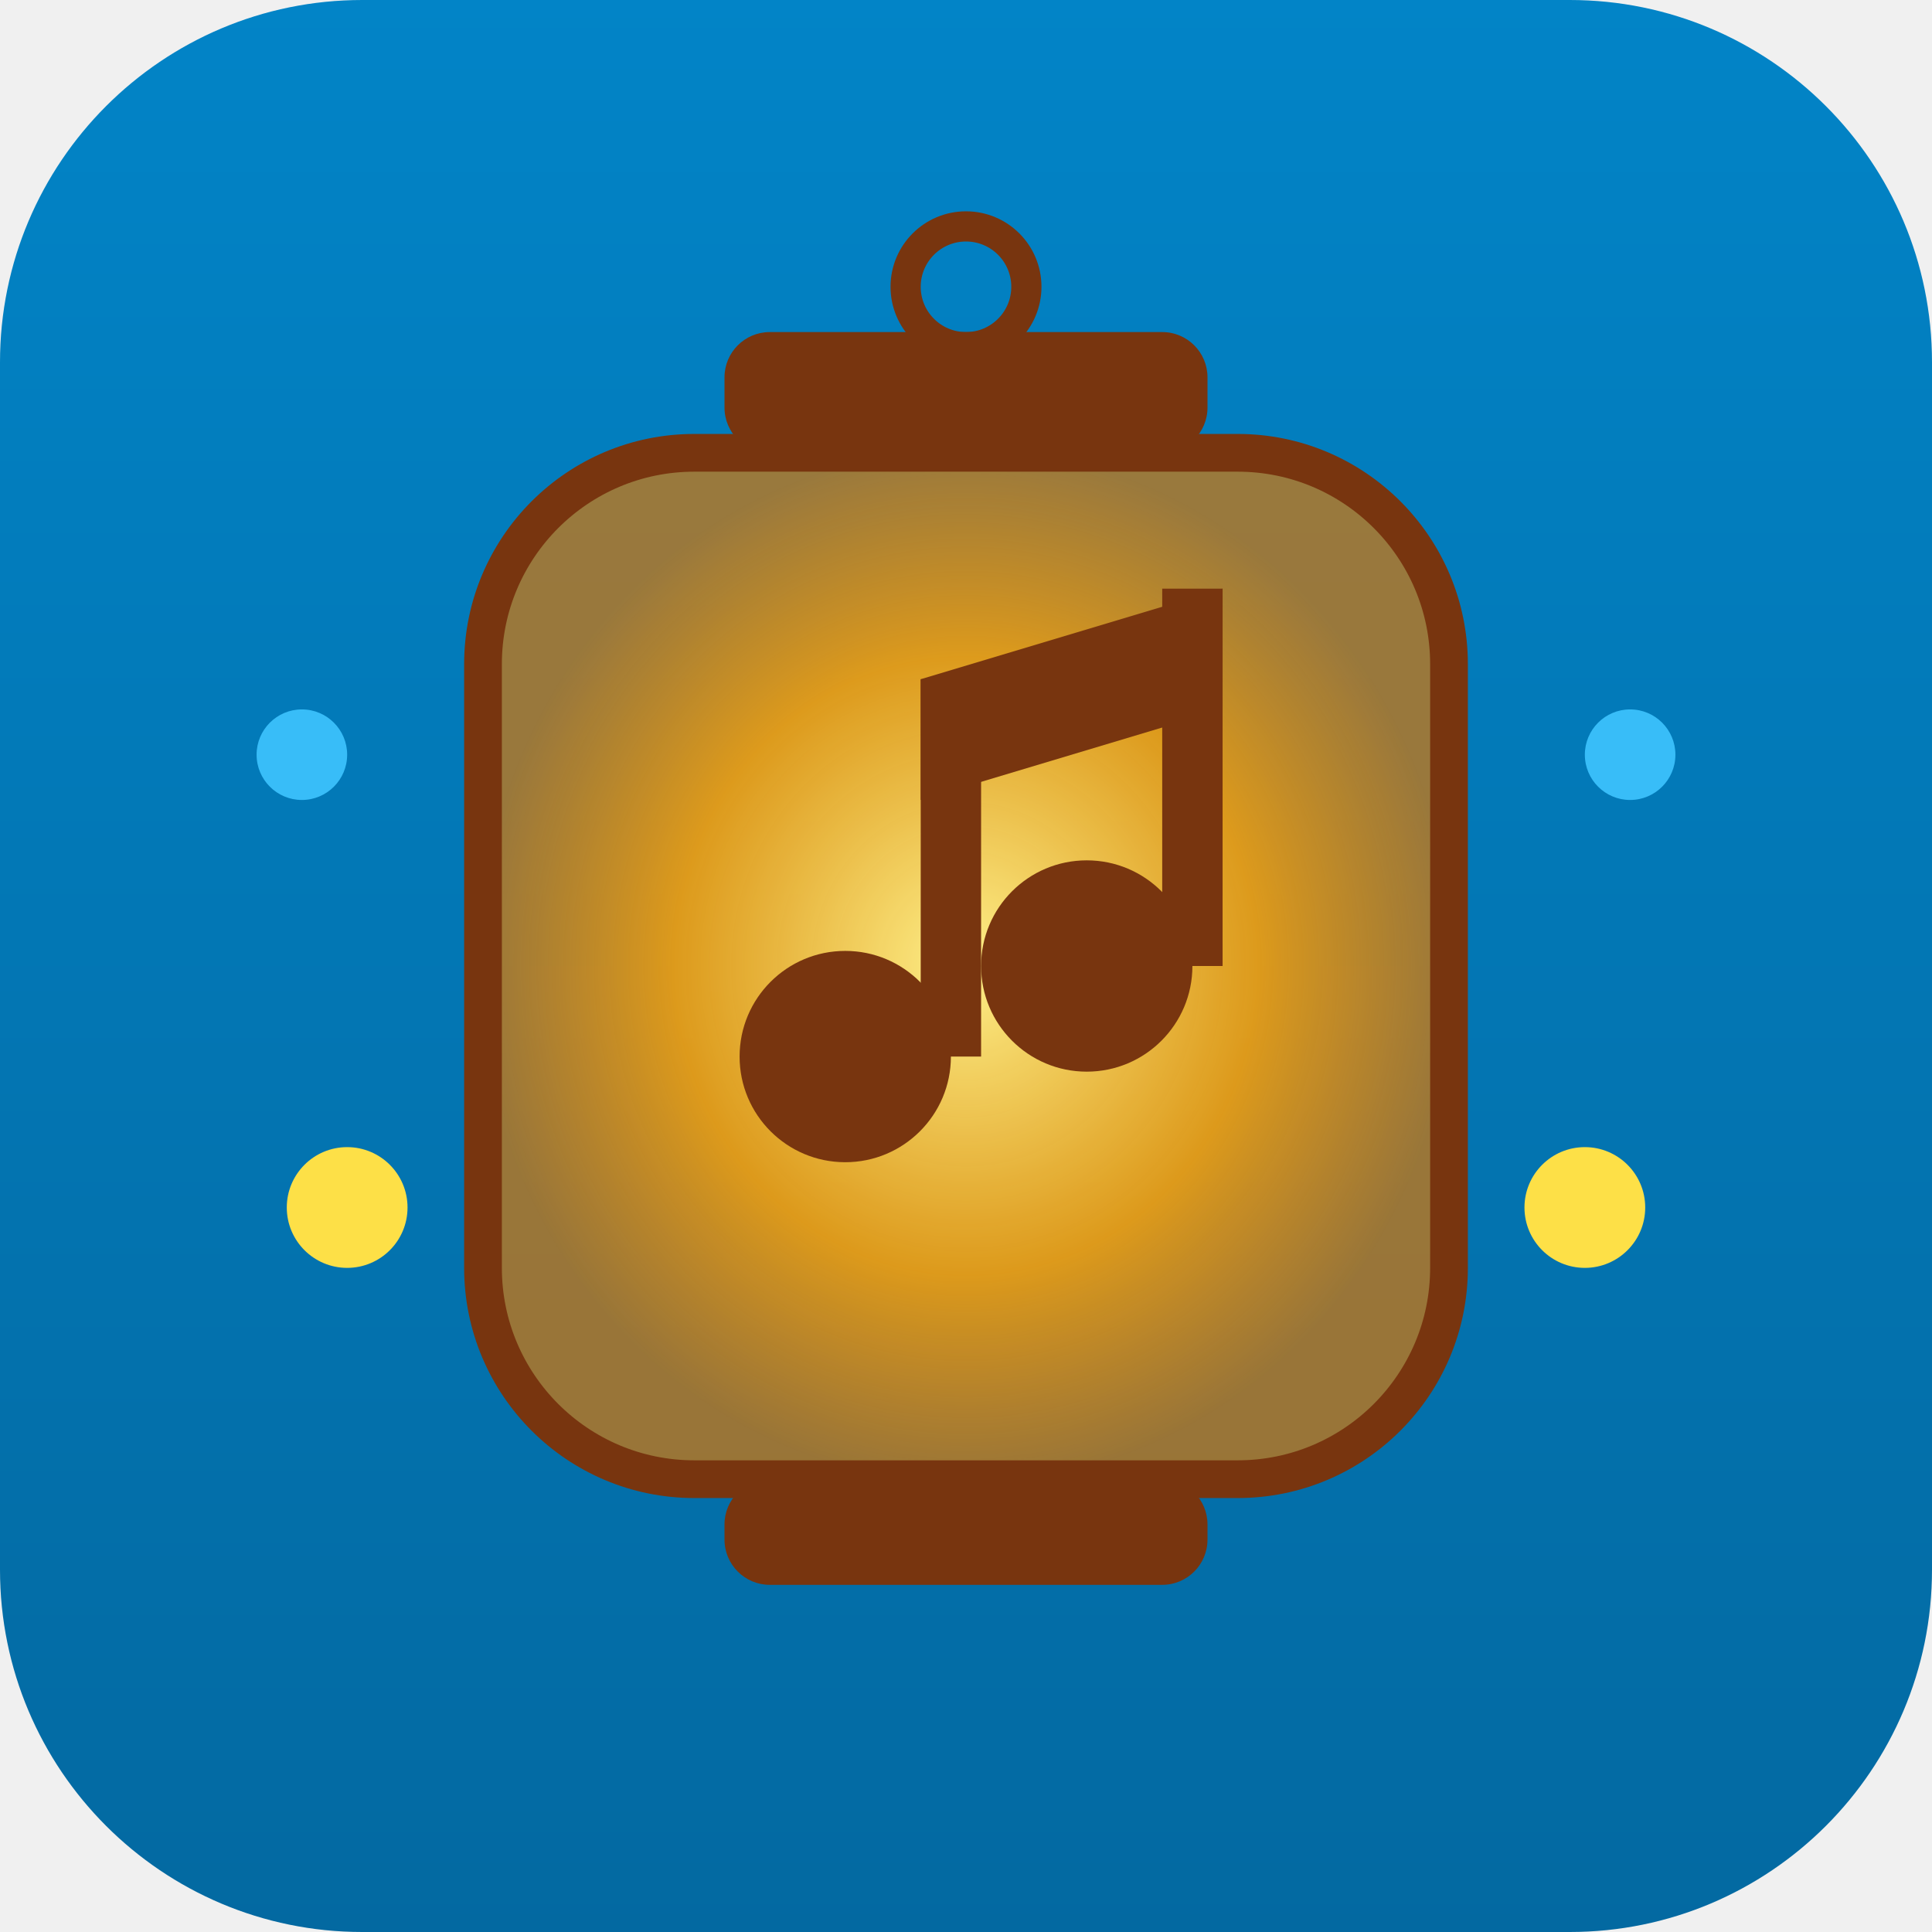
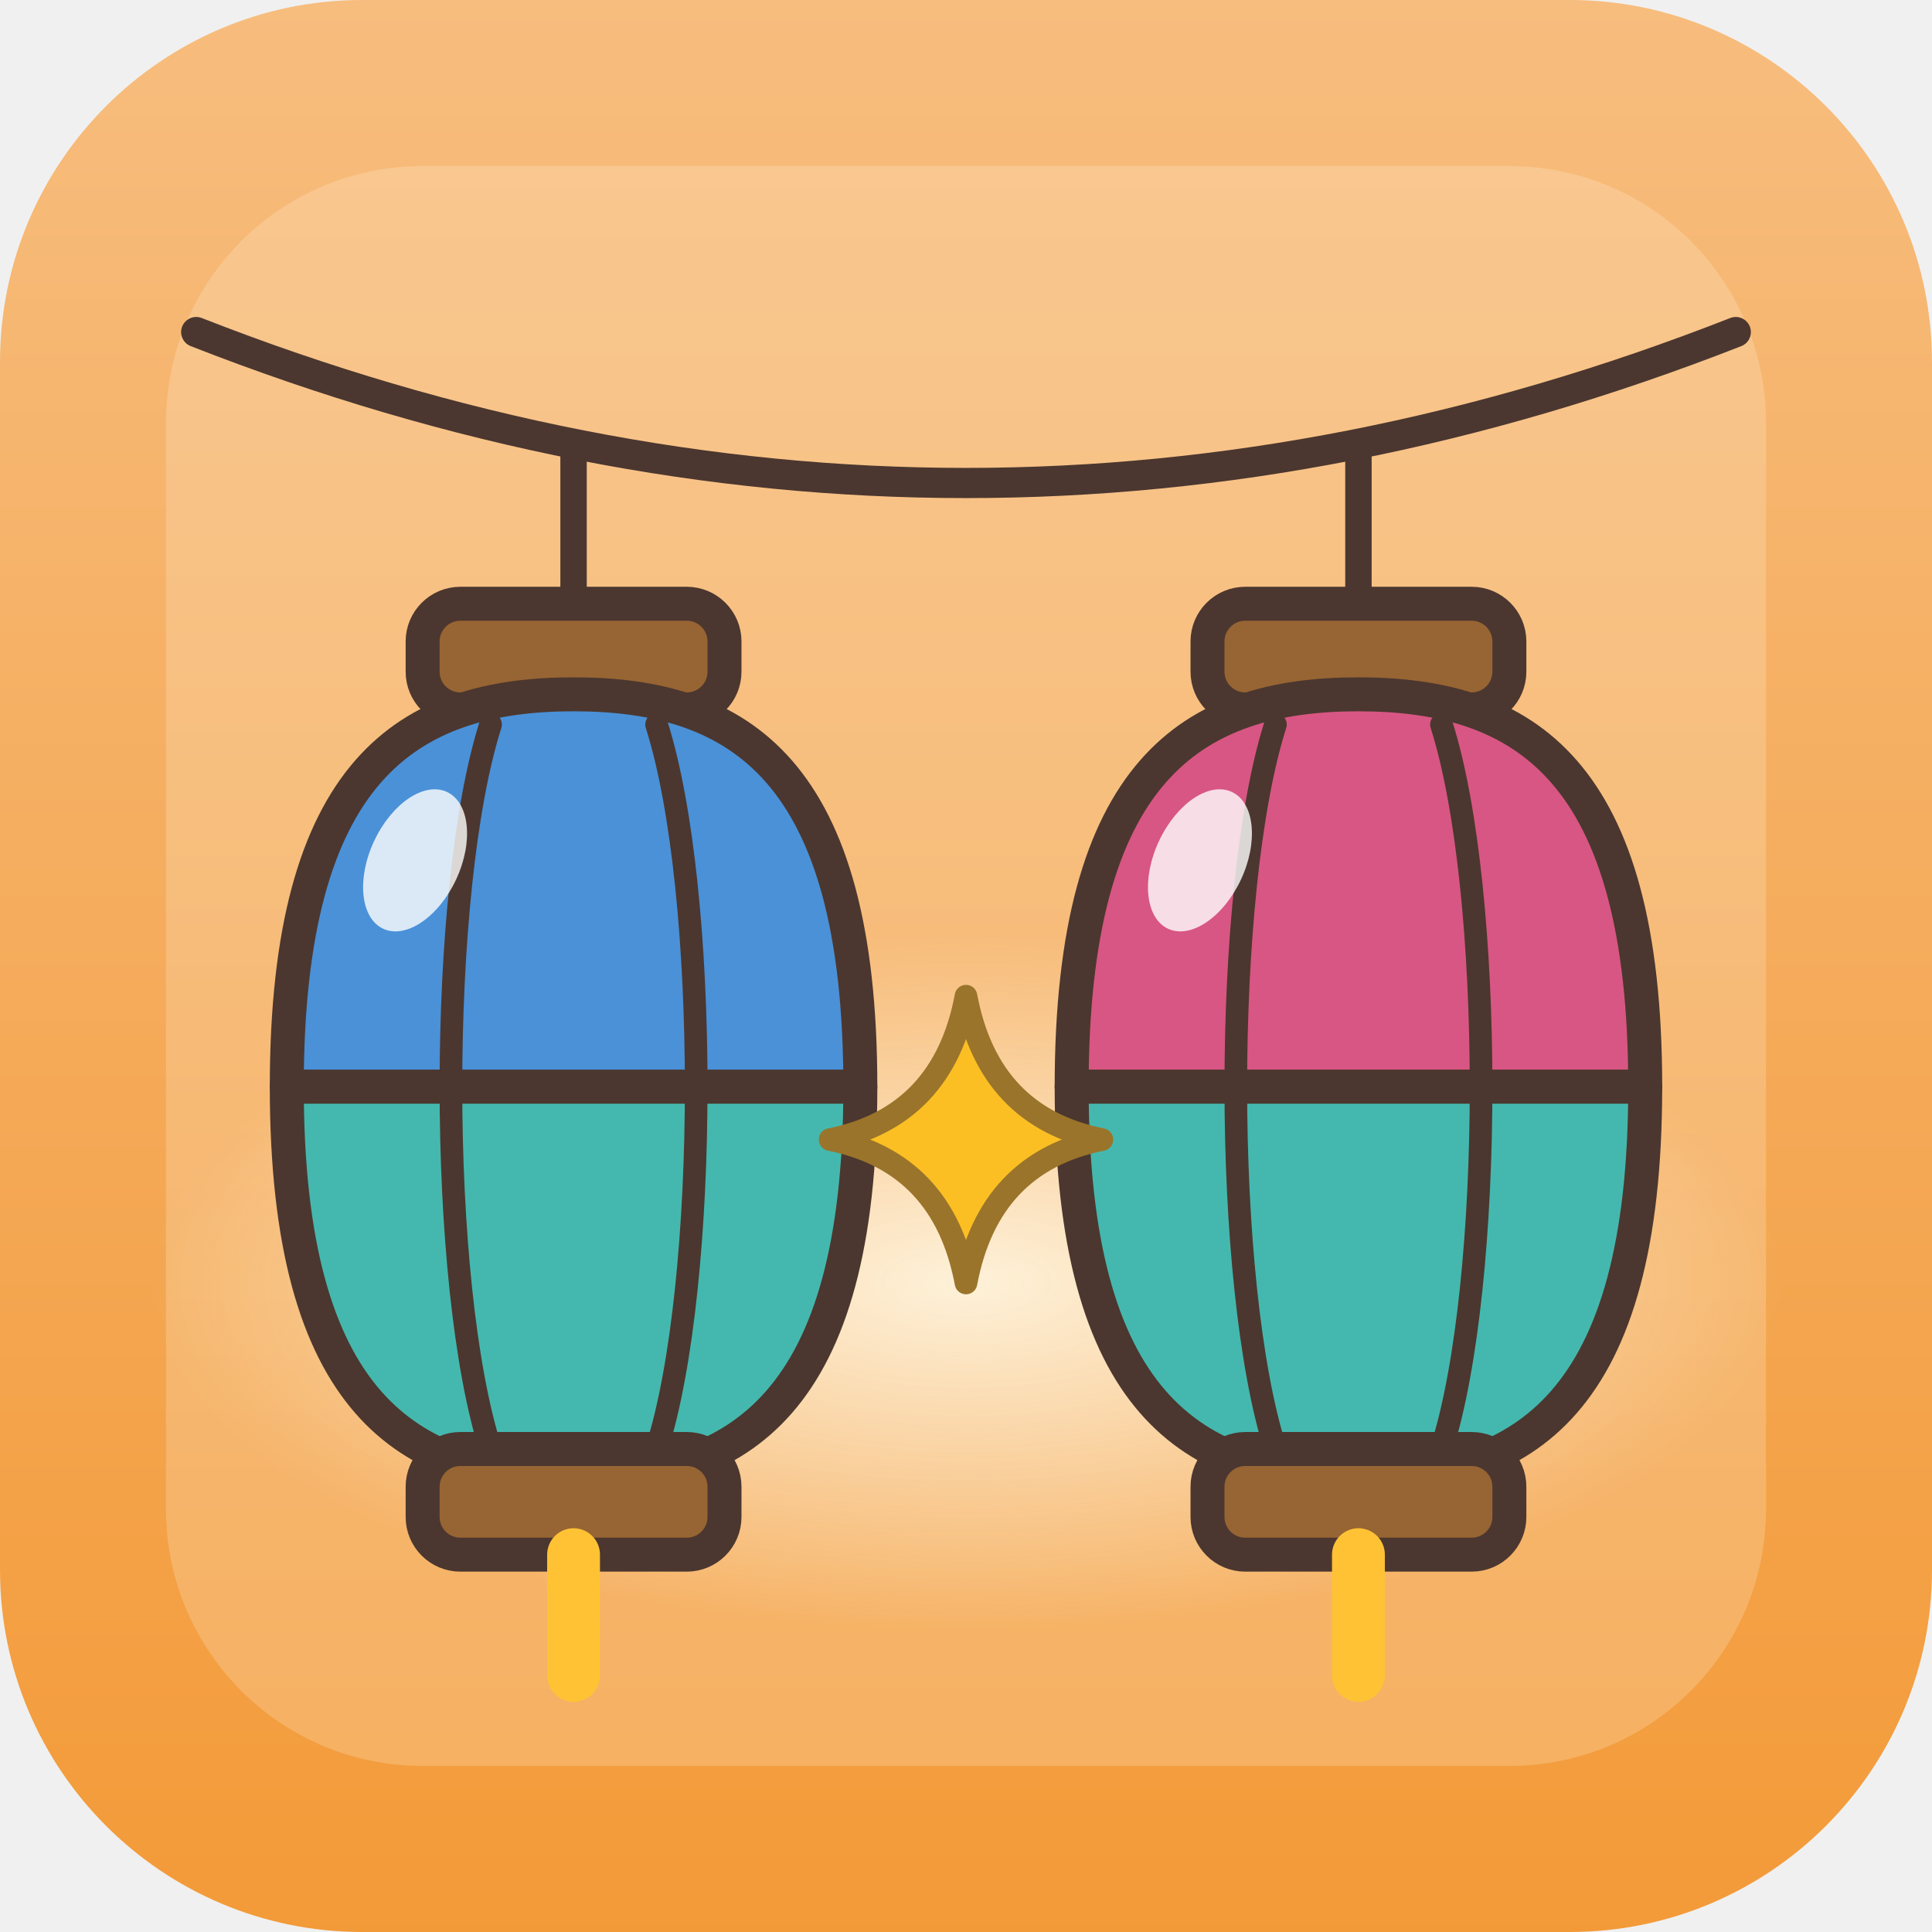
<svg xmlns="http://www.w3.org/2000/svg" viewBox="0 0 256 256" width="256" height="256">
  <defs>
-     <linearGradient id="bg" x1="0" y1="0" x2="0" y2="1">
-       <stop offset="0%" stop-color="#0284c7" />
-       <stop offset="100%" stop-color="#0369a1" />
+     <linearGradient id="rhyme_festival_tile" x1="0" y1="0" x2="0" y2="1">
+       <stop offset="0" stop-color="#F7BD7E" />
+       <stop offset="1" stop-color="#F39A38" />
    </linearGradient>
-     <radialGradient id="lanternGlow" cx="50%" cy="50%" r="50%">
-       <stop offset="0%" stop-color="#fef08a" stop-opacity="1" />
-       <stop offset="60%" stop-color="#f59e0b" stop-opacity="0.9" />
-       <stop offset="100%" stop-color="#d97706" stop-opacity="0.7" />
+     <radialGradient id="rhyme_festival_glow" cx="0.5" cy="0.5" r="0.5">
+       <stop offset="0" stop-color="#FFFBEB" stop-opacity="1" />
+       <stop offset="1" stop-color="#FFFBEB" stop-opacity="0" />
    </radialGradient>
  </defs>
-   <rect width="256" height="256" rx="48" fill="url(#bg)" />
-   <rect x="96" y="44" width="64" height="16" rx="6" fill="#78350f" />
-   <circle cx="128" cy="38" r="8" fill="none" stroke="#78350f" stroke-width="4" />
-   <rect x="64" y="60" width="128" height="136" rx="28" fill="url(#lanternGlow)" stroke="#78350f" stroke-width="5" />
-   <rect x="96" y="196" width="64" height="14" rx="6" fill="#78350f" />
-   <circle cx="112" cy="140" r="14" fill="#78350f" />
-   <circle cx="144" cy="128" r="14" fill="#78350f" />
-   <rect x="122" y="90" width="8" height="50" fill="#78350f" />
-   <rect x="154" y="78" width="8" height="50" fill="#78350f" />
-   <polygon points="122,90 162,78 162,94 122,106" fill="#78350f" />
-   <circle cx="40" cy="100" r="6" fill="#38bdf8" />
-   <circle cx="216" cy="100" r="6" fill="#38bdf8" />
-   <circle cx="210" cy="160" r="8" fill="#fde047" />
-   <circle cx="46" cy="160" r="8" fill="#fde047" />
+   <g id="tile_bg">
+     <rect width="256" height="256" rx="48" fill="url(#rhyme_festival_tile)" />
+     <rect x="22" y="22" width="212" height="212" rx="34" fill="#FFF6E3" opacity="0.22" />
+   </g>
+   <g id="fx_back">
+     <ellipse cx="128" cy="170" rx="108" ry="46" fill="url(#rhyme_festival_glow)" opacity="0.85" />
+   </g>
+   <g id="garland">
+     <path d="M26 44 Q128 84 230 44" fill="none" stroke="#4B372F" stroke-width="4" stroke-linecap="round" />
+   </g>
+   <g id="subject">
+     <g stroke="#4B372F" stroke-width="4.5" stroke-linejoin="round" stroke-linecap="round">
+       <path d="M76 60 L76 88" fill="none" stroke-width="3.5" />
+       <rect x="56" y="80" width="40" height="14" rx="5" fill="#976433" />
+       <path d="M38 144 C38 102 54 92 76 92 C98 92 114 102 114 144 Z" fill="#4A91D8" />
+       <path d="M38 144 C38 186 54 196 76 196 C98 196 114 186 114 144 Z" fill="#44B8AE" />
+       <path d="M65 96 C58 118 58 170 65 192 M87 96 C94 118 94 170 87 192" fill="none" stroke-width="3" />
+       <rect x="56" y="192" width="40" height="14" rx="5" fill="#976433" />
+       <path d="M76 206 L76 222" fill="none" stroke="#FFC234" stroke-width="7" />
+       <ellipse cx="55" cy="114" rx="6" ry="10" fill="#FFFFFF" stroke="none" opacity="0.8" transform="rotate(25 55 114)" />
+     </g>
+     <g stroke="#4B372F" stroke-width="4.5" stroke-linejoin="round" stroke-linecap="round">
+       <path d="M180 60 L180 88" fill="none" stroke-width="3.5" />
+       <rect x="160" y="80" width="40" height="14" rx="5" fill="#976433" />
+       <path d="M142 144 C142 102 158 92 180 92 C202 92 218 102 218 144 Z" fill="#D85683" />
+       <path d="M142 144 C142 186 158 196 180 196 C202 196 218 186 218 144 Z" fill="#44B8AE" />
+       <path d="M169 96 C162 118 162 170 169 192 M191 96 C198 118 198 170 191 192" fill="none" stroke-width="3" />
+       <rect x="160" y="192" width="40" height="14" rx="5" fill="#976433" />
+       <path d="M180 206 L180 222" fill="none" stroke="#FFC234" stroke-width="7" />
+       <ellipse cx="159" cy="114" rx="6" ry="10" fill="#FFFFFF" stroke="none" opacity="0.8" transform="rotate(25 159 114)" />
+     </g>
+   </g>
+   <g id="accent" fill="#FBBF24" stroke="#9A742A" stroke-width="3" stroke-linejoin="round">
+     <path d="M128 132 Q131 148 146 151 Q131 154 128 170 Q125 154 110 151 Q125 148 128 132 Z" />
+   </g>
</svg>
